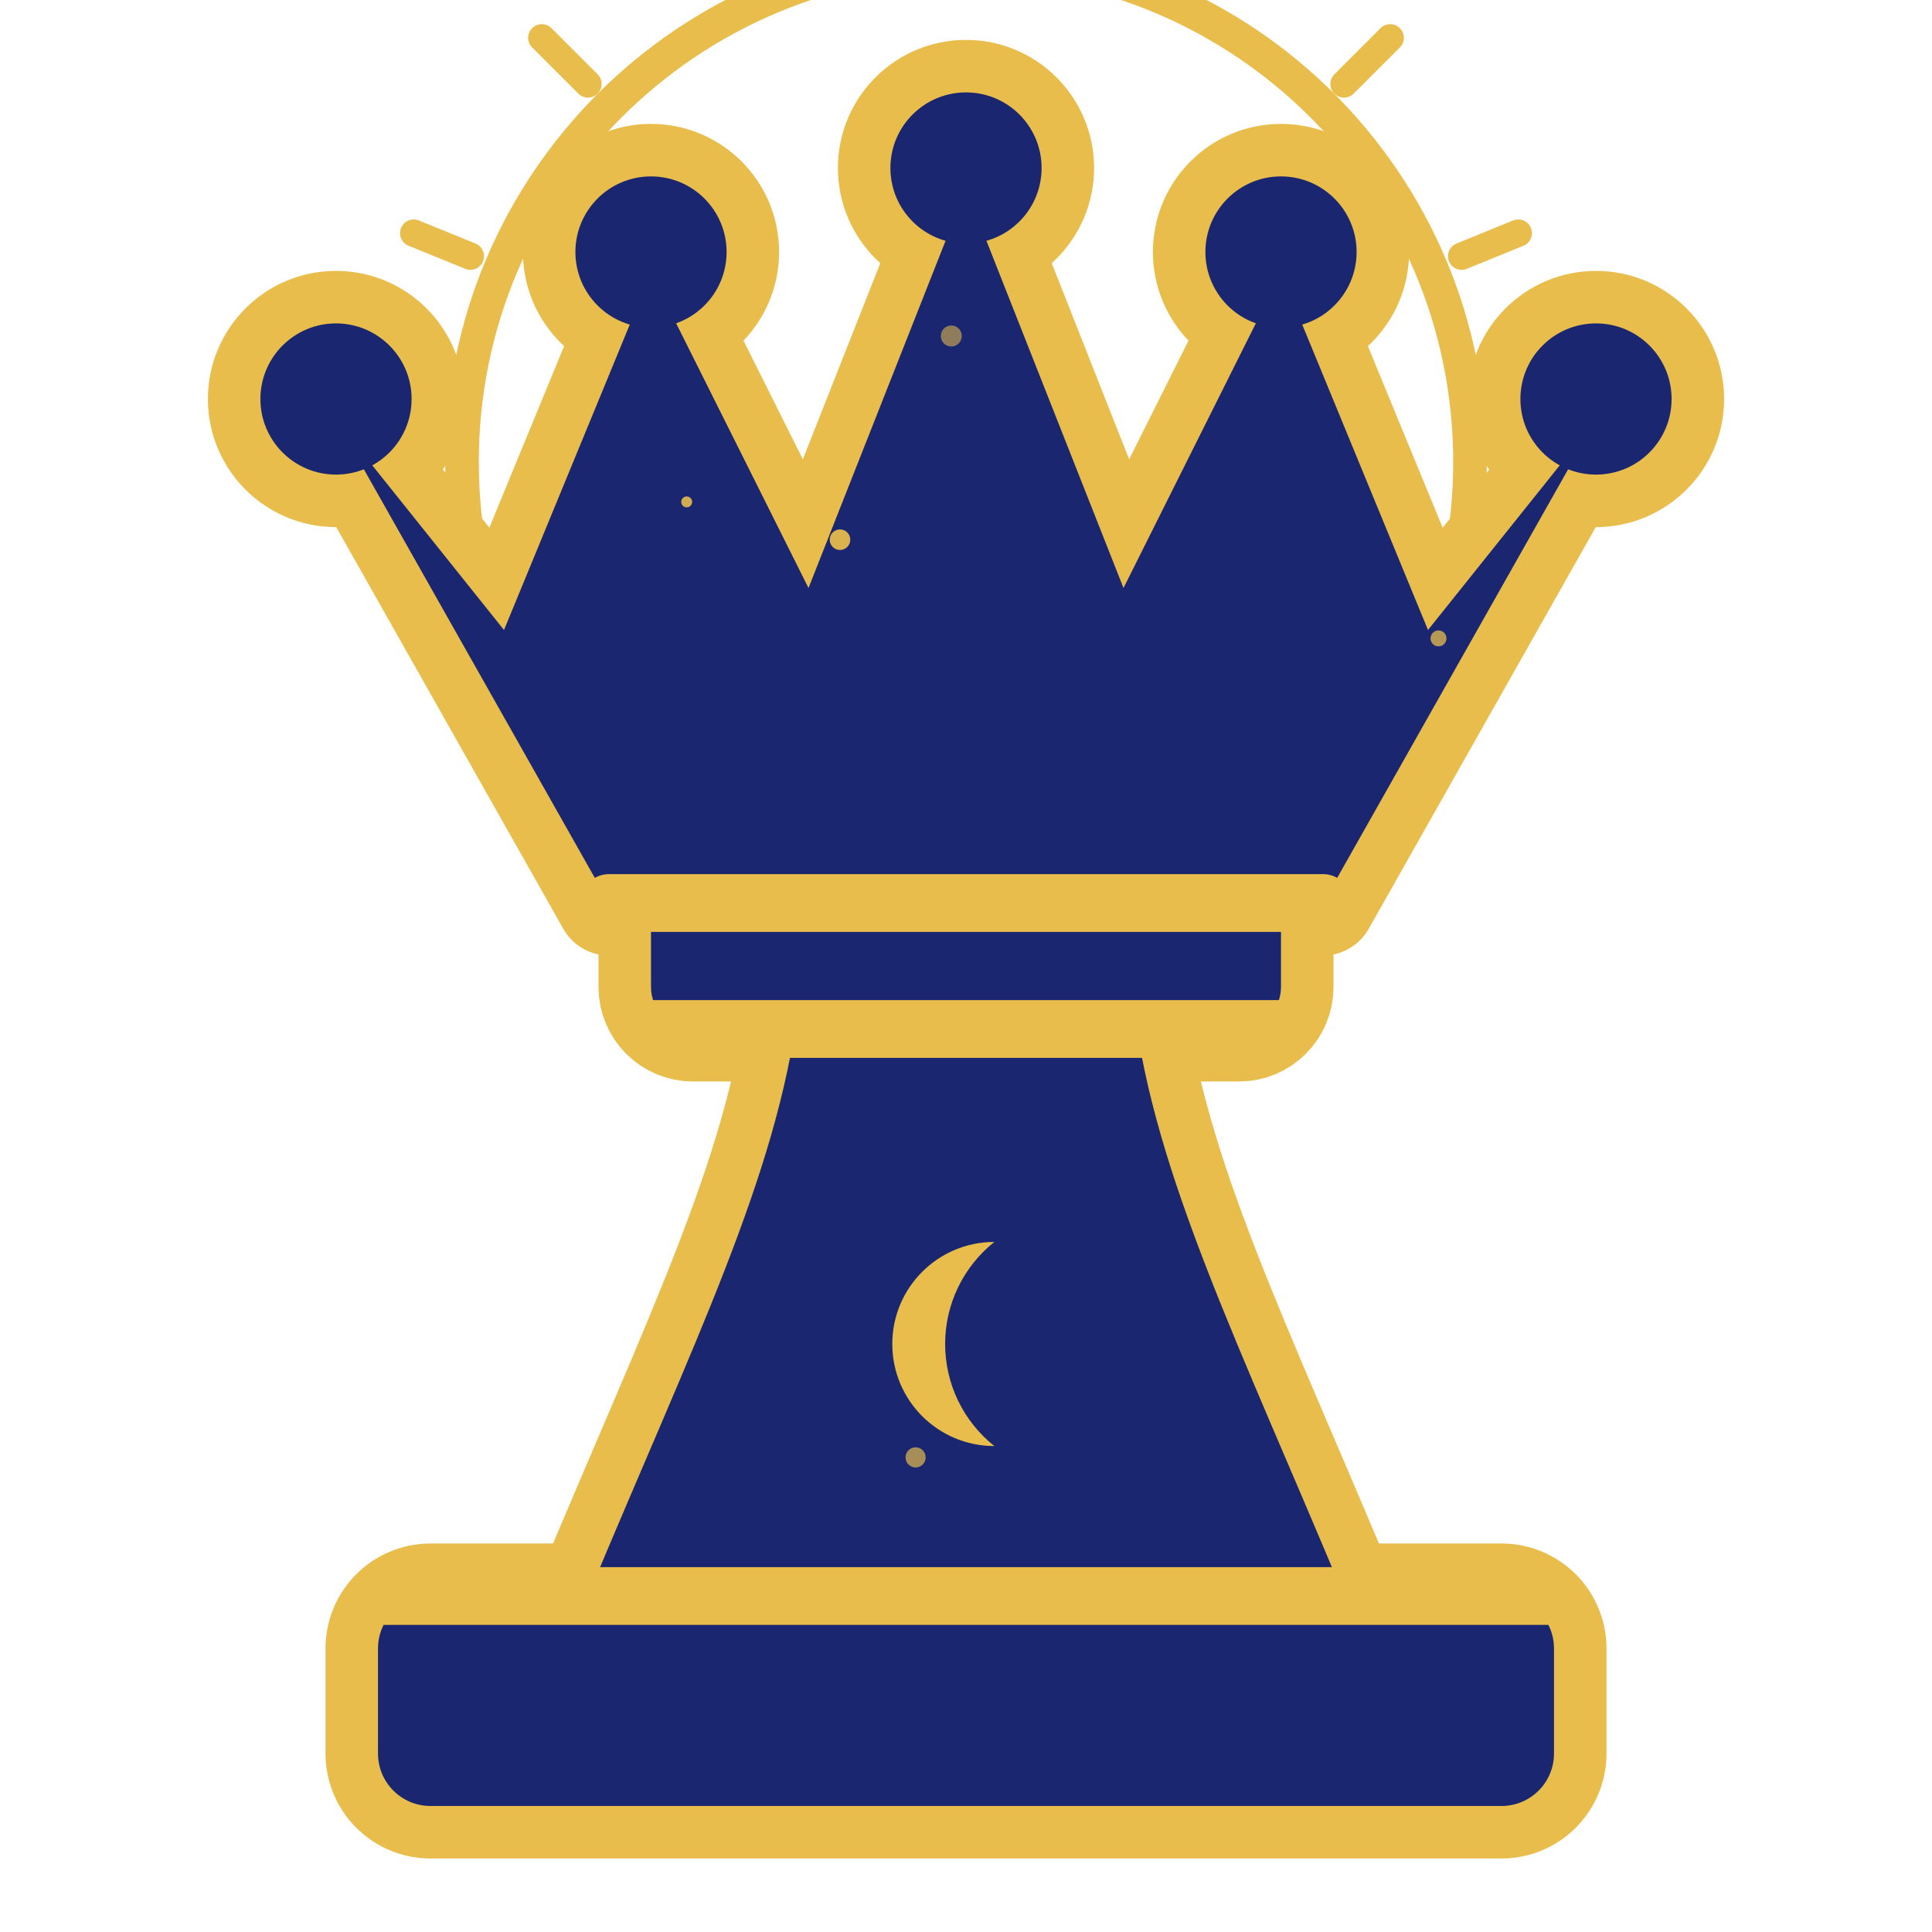
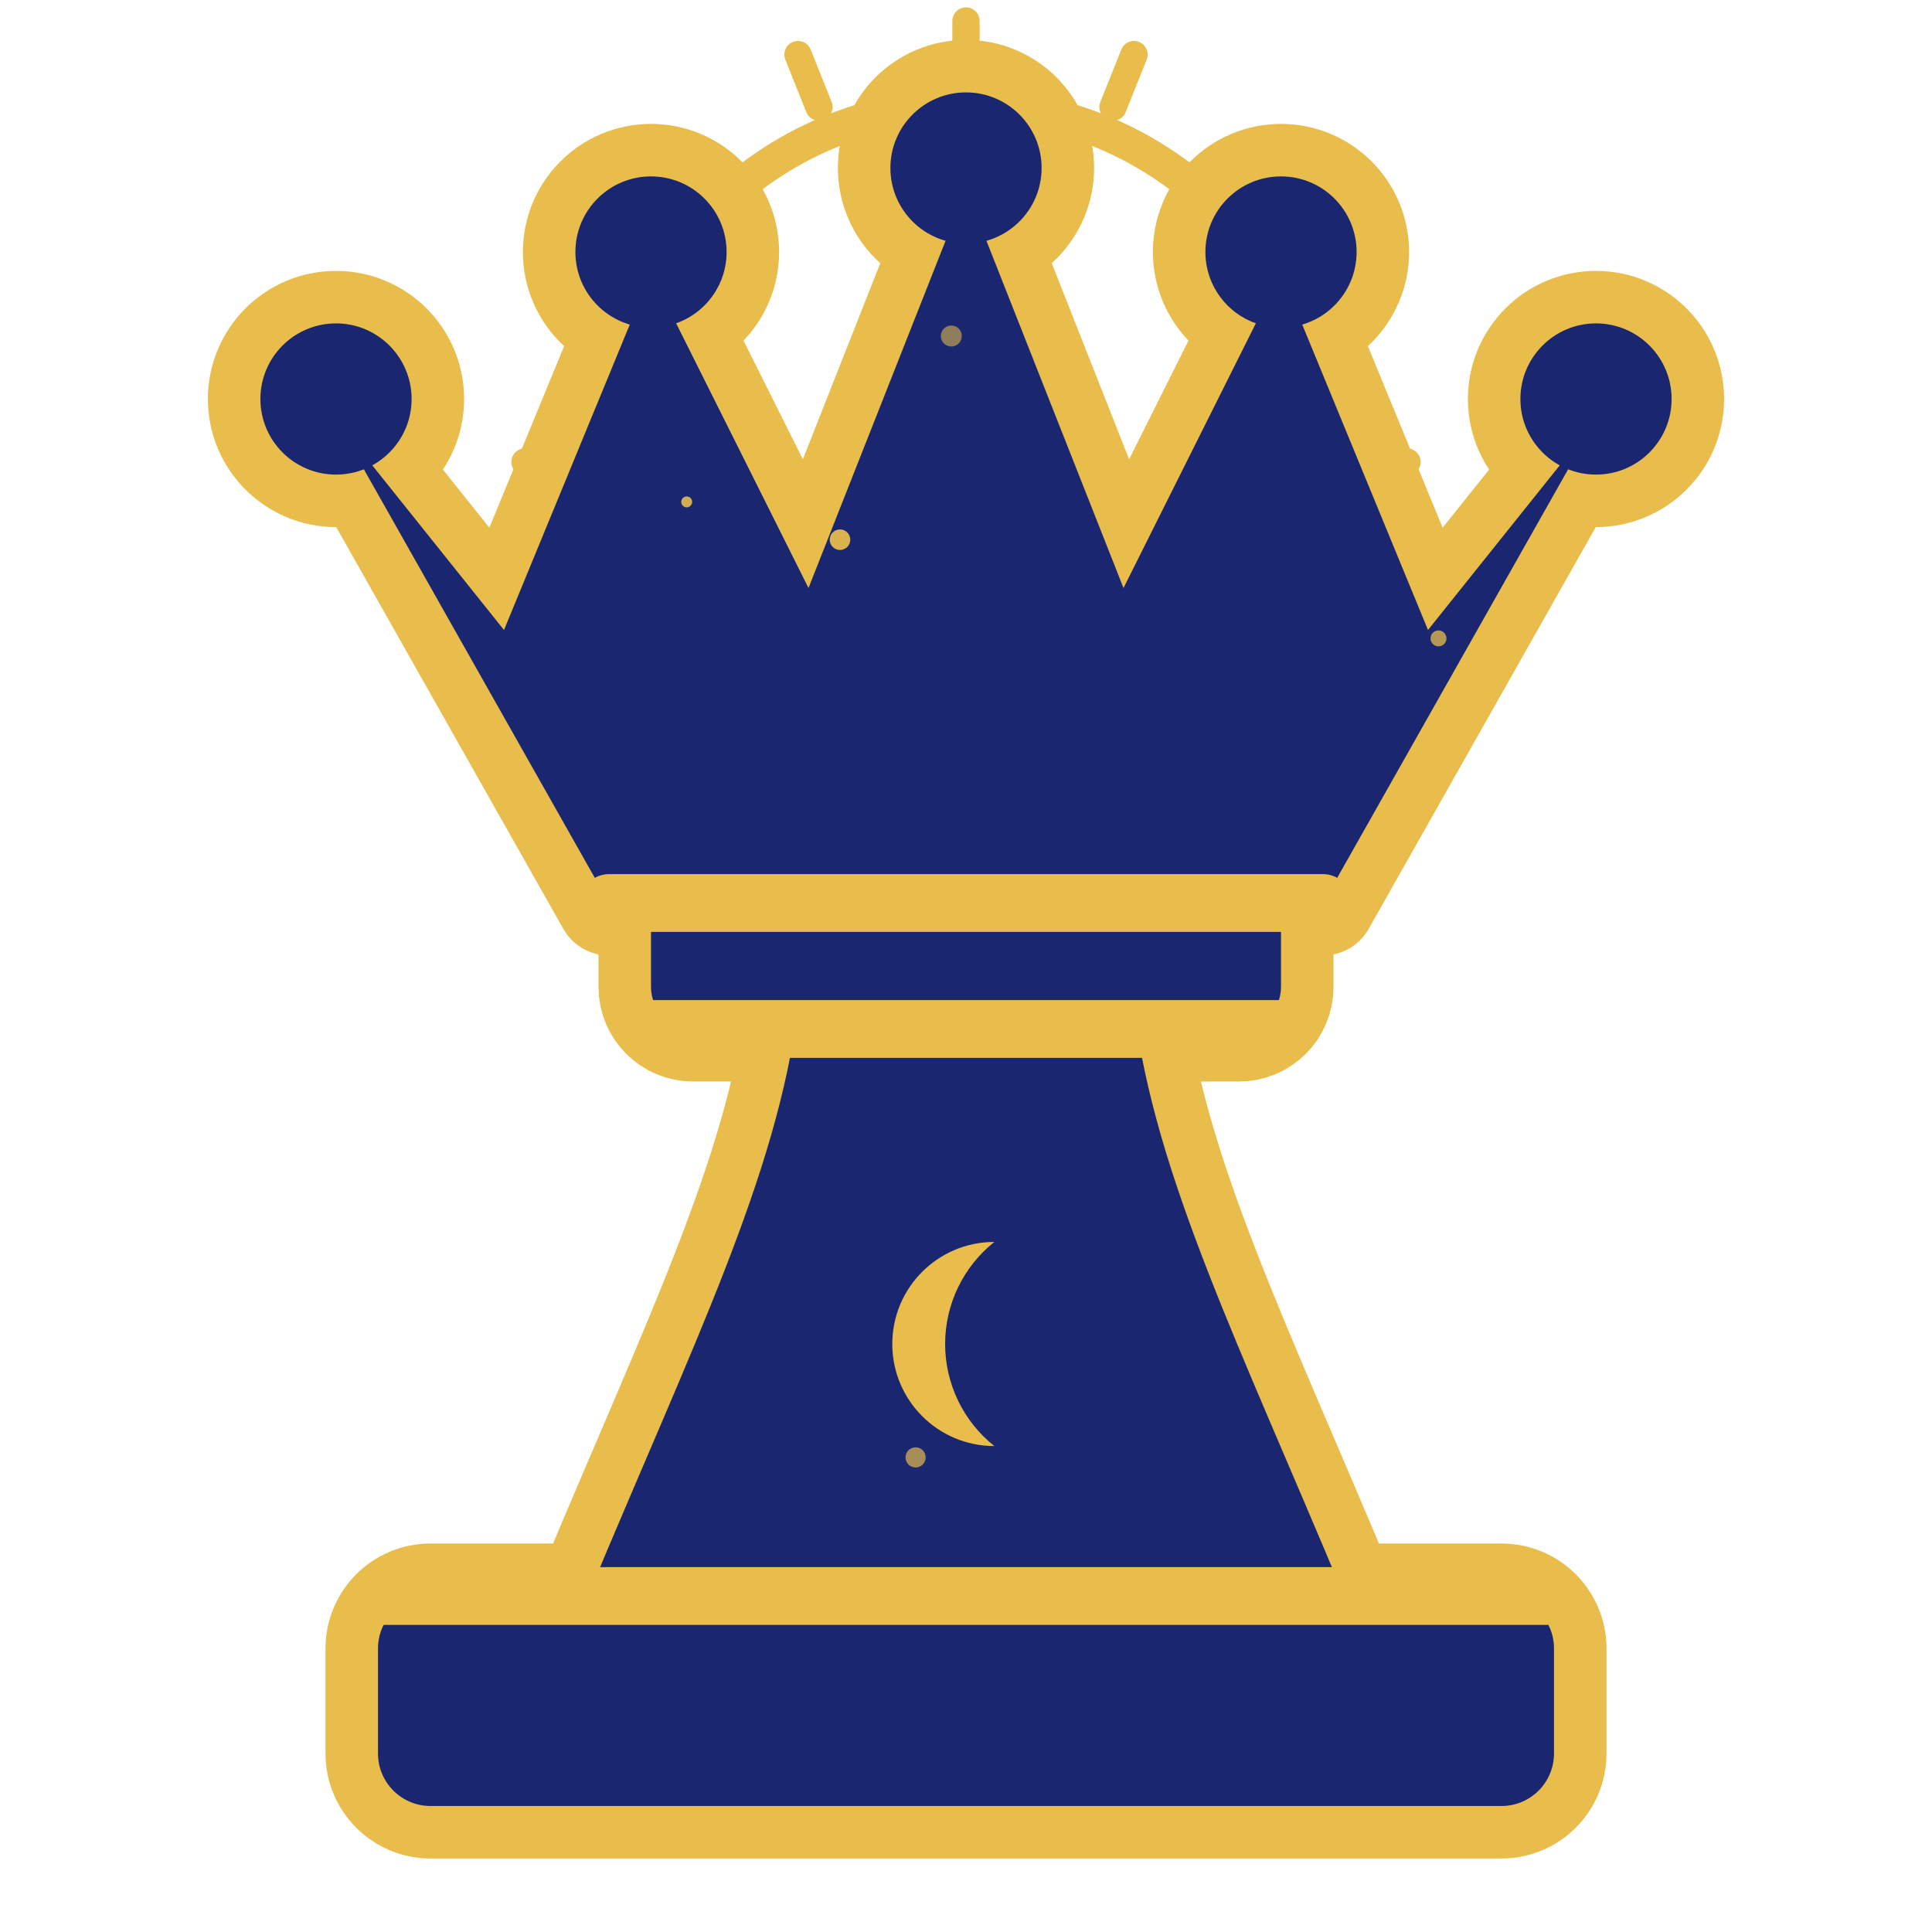
<svg xmlns="http://www.w3.org/2000/svg" viewBox="4 2 92 92">
  <defs>
    <clipPath id="hobQc">
      <rect x="22" y="78" width="56" height="10" rx="2.5" />
      <path d="M32 78 C37 66 41 58 42 50 H58 C59 58 63 66 68 78 Z" />
      <rect x="35" y="44" width="30" height="7" rx="2" />
      <path d="M33 45 L20 22 L28 32 L35 15 L42.5 30 L50 11 L57.5 30 L65 15 L72 32 L80 22 L67 45 Z" />
      <circle cx="20" cy="21" r="3.6" />
      <circle cx="35" cy="14" r="3.6" />
      <circle cx="50" cy="10" r="3.6" />
      <circle cx="65" cy="14" r="3.6" />
      <circle cx="80" cy="21" r="3.6" />
    </clipPath>
  </defs>
-   <circle cx="50" cy="24" r="24" fill="none" stroke="#e9bd4c" stroke-width="1.6" />
+   <circle cx="50" cy="24" r="17" fill="none" stroke="#e9bd4c" stroke-width="1.6" />
  <g stroke="#e9bd4c" stroke-width="1.3" stroke-linecap="round">
-     <path d="M24.5 24.0 L21.5 24.0" />
-     <path d="M26.4 14.2 L23.7 13.1" />
-     <path d="M32.0 6.0 L29.8 3.8" />
-     <path d="M40.2 0.4 L39.1 -2.3" />
-     <path d="M50.0 -1.5 L50.0 -4.5" />
-     <path d="M59.8 0.4 L60.9 -2.3" />
-     <path d="M68.0 6.0 L70.2 3.8" />
-     <path d="M73.6 14.2 L76.3 13.1" />
-     <path d="M75.5 24.0 L78.5 24.0" />
+     <path d="M31.7 24.0 L29.0 24.0" />
+     <path d="M33.1 17.0 L30.6 16.0" />
+     <path d="M37.1 11.1 L35.2 9.2" />
+     <path d="M43.0 7.1 L42.0 4.6" />
+     <path d="M50.0 5.7 L50.0 3.0" />
+     <path d="M57.0 7.1 L58.0 4.6" />
+     <path d="M62.9 11.1 L64.8 9.2" />
+     <path d="M66.9 17.0 L69.4 16.0" />
+     <path d="M68.3 24.0 L71.0 24.0" />
  </g>
  <g fill="#e9bd4c" stroke="#e9bd4c" stroke-width="5.0" stroke-linejoin="round">
    <rect x="22" y="78" width="56" height="10" rx="2.5" />
    <path d="M32 78 C37 66 41 58 42 50 H58 C59 58 63 66 68 78 Z" />
    <rect x="35" y="44" width="30" height="7" rx="2" />
    <path d="M33 45 L20 22 L28 32 L35 15 L42.5 30 L50 11 L57.5 30 L65 15 L72 32 L80 22 L67 45 Z" />
    <circle cx="20" cy="21" r="3.6" />
    <circle cx="35" cy="14" r="3.6" />
    <circle cx="50" cy="10" r="3.6" />
    <circle cx="65" cy="14" r="3.6" />
    <circle cx="80" cy="21" r="3.6" />
  </g>
  <g fill="#1a2770">
    <rect x="22" y="78" width="56" height="10" rx="2.5" />
    <path d="M32 78 C37 66 41 58 42 50 H58 C59 58 63 66 68 78 Z" />
    <rect x="35" y="44" width="30" height="7" rx="2" />
    <path d="M33 45 L20 22 L28 32 L35 15 L42.5 30 L50 11 L57.5 30 L65 15 L72 32 L80 22 L67 45 Z" />
    <circle cx="20" cy="21" r="3.6" />
    <circle cx="35" cy="14" r="3.6" />
    <circle cx="50" cy="10" r="3.6" />
    <circle cx="65" cy="14" r="3.6" />
    <circle cx="80" cy="21" r="3.6" />
  </g>
  <g clip-path="url(#hobQc)">
    <circle cx="26.8" cy="42.9" r="0.33" fill="#e9bd4c" opacity="0.70" />
    <circle cx="70.1" cy="9.6" r="0.34" fill="#e9bd4c" opacity="0.71" />
    <circle cx="47.6" cy="71.4" r="0.48" fill="#e9bd4c" opacity="0.68" />
    <circle cx="36.7" cy="25.9" r="0.26" fill="#e9bd4c" opacity="0.89" />
    <circle cx="72.5" cy="32.4" r="0.38" fill="#e9bd4c" opacity="0.75" />
    <circle cx="44.0" cy="27.7" r="0.49" fill="#e9bd4c" opacity="0.93" />
    <circle cx="55.2" cy="6.6" r="0.37" fill="#e9bd4c" opacity="0.93" />
    <circle cx="49.3" cy="18.0" r="0.50" fill="#e9bd4c" opacity="0.57" />
    <circle cx="72.3" cy="25.2" r="0.42" fill="#e9bd4c" opacity="0.90" />
    <circle cx="33.3" cy="72.1" r="0.26" fill="#e9bd4c" opacity="0.58" />
    <g transform="translate(50 66) scale(1.35) translate(-50 -83)">
      <path d="M51 79.4 A3.6 3.6 0 1 0 51 86.6 A4.6 4.6 0 0 1 51 79.4 Z" fill="#e9bd4c" />
    </g>
  </g>
  <g fill="none" stroke="#e9bd4c" stroke-width="2.75" stroke-linecap="round">
    <path d="M22 78 H78" />
    <path d="M35 51 H65" />
    <path d="M33 45 H67" />
  </g>
</svg>
